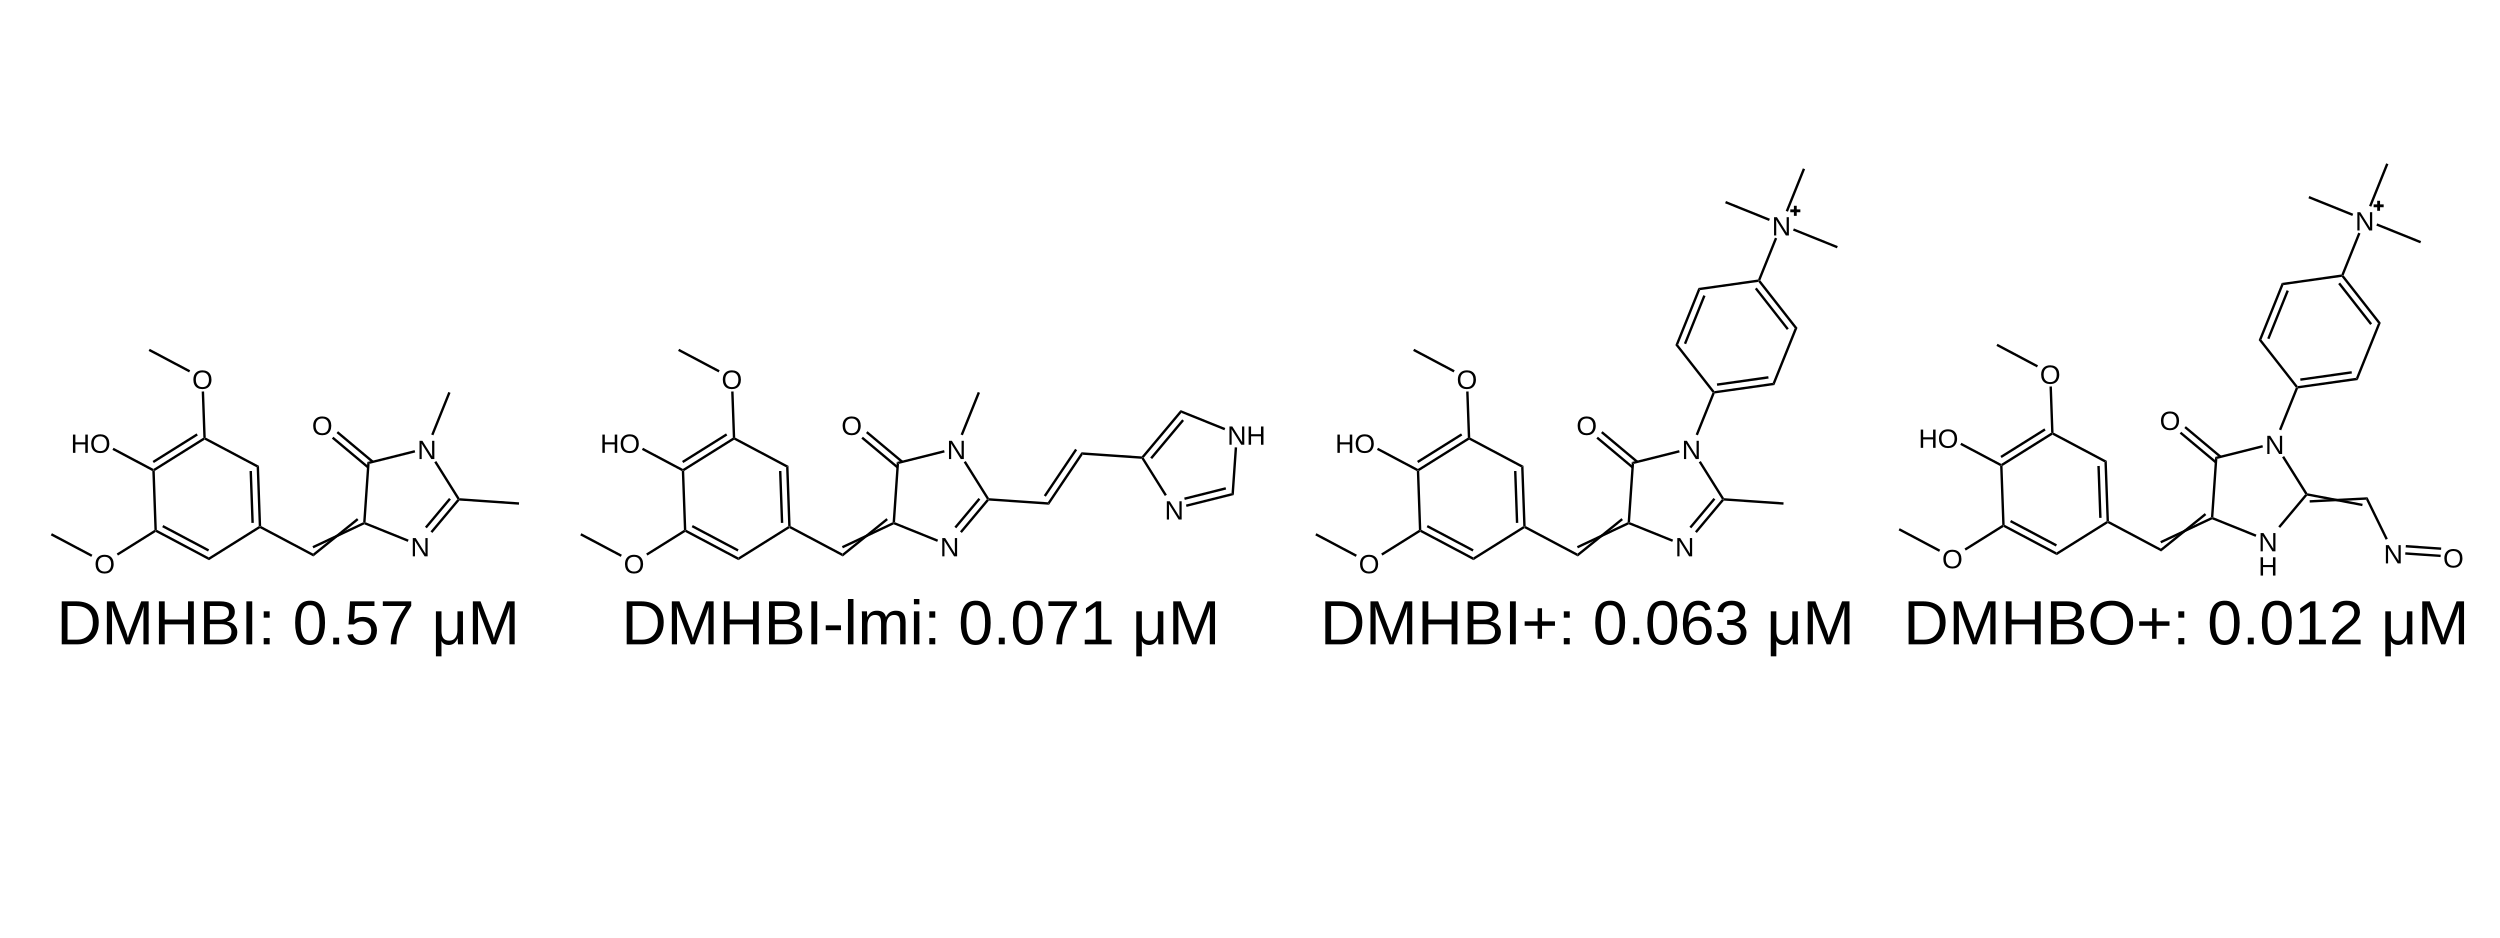
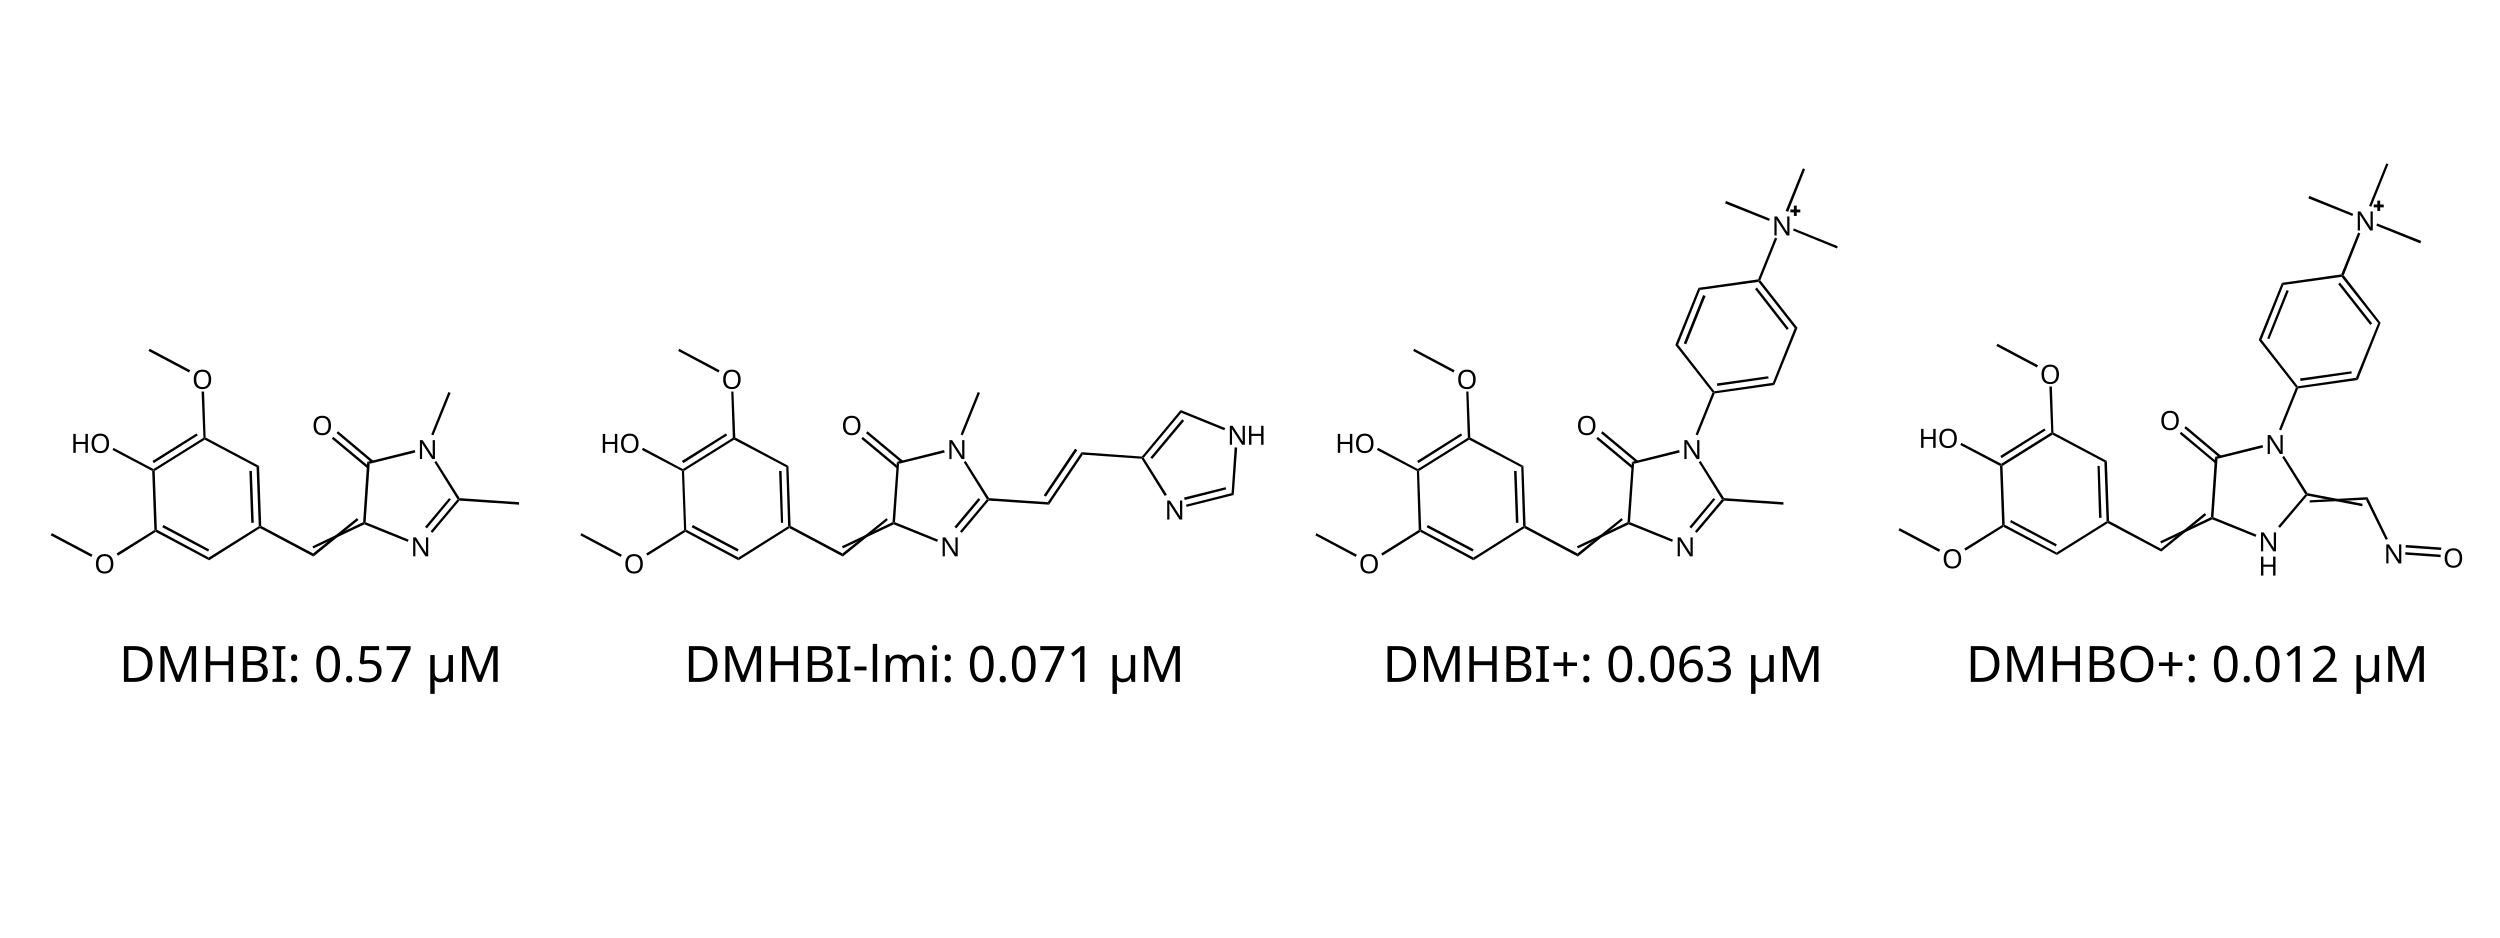
- <svg xmlns="http://www.w3.org/2000/svg" id="图层_1" data-name="图层 1" viewBox="0 0 800 300">
-   <defs>
-     <style>.cls-1,.cls-2{isolation:isolate;}.cls-2{font-size:8.5px;}.cls-2,.cls-4{font-family:ArialMT, Arial;}.cls-3{fill:none;stroke:#000;stroke-miterlimit:3.87;stroke-width:0.91px;}.cls-4{font-size:20px;}</style>
-   </defs>
-   <polygon points="313.6 125.71 308.12 139.31 307.76 139.16 307.4 139.02 312.88 125.42 313.24 125.56 313.6 125.71" />
-   <g class="cls-1">
-     <text class="cls-2" transform="translate(302.97 146.9)">N</text>
-   </g>
-   <polygon points="309.05 147.53 316.49 159.42 316.27 159.79 315.8 159.76 308.39 147.94 308.72 147.74 309.05 147.53" />
-   <g class="cls-1">
-     <text class="cls-2" transform="translate(300.82 178.02)">N</text>
-   </g>
-   <polygon points="299.9 173.39 286.01 167.79 286 167.38 286.41 167.12 300.19 172.68 300.05 173.03 299.9 173.39" />
-   <polygon points="286.01 167.79 269.73 175.46 269.57 175.11 269.4 174.76 285.63 167.12 286 167.38 286.01 167.79" />
-   <polygon points="284.14 166.42 269.7 178.07 269.66 177.61 269.62 177.15 283.66 165.82 283.9 166.12 284.14 166.42" />
-   <polygon points="269.7 178.07 252.64 169.02 252.62 168.57 253 168.34 269.62 177.15 269.66 177.61 269.7 178.07" />
-   <polygon points="249.88 167.34 249.28 150.74 249.66 150.72 250.05 150.71 250.65 167.31 250.26 167.32 249.88 167.34" />
-   <polygon points="252.23 168.37 251.55 149.54 251.93 149.3 252.31 149.07 253 168.34 252.62 168.57 252.23 168.37" />
-   <polygon points="251.55 149.54 234.91 140.71 234.89 140.27 235.27 140.03 252.31 149.07 251.93 149.3 251.55 149.54" />
-   <polygon points="234.91 140.71 218.94 150.71 218.55 150.5 218.53 150.06 234.5 140.06 234.89 140.27 234.91 140.71" />
-   <polygon points="232.74 139.34 218.66 148.16 218.45 147.83 218.25 147.51 232.33 138.69 232.53 139.01 232.74 139.34" />
-   <polygon points="218.94 150.71 219.62 169.54 219.24 169.78 218.85 169.57 218.17 150.74 218.55 150.5 218.94 150.71" />
-   <polygon points="221.69 168.02 236.36 175.8 236.18 176.14 236 176.48 221.33 168.7 221.51 168.36 221.69 168.02" />
-   <polygon points="219.62 169.54 236.26 178.37 236.28 178.81 236.29 179.26 219.26 170.22 219.24 169.78 219.62 169.54" />
-   <polygon points="236.26 178.37 252.23 168.37 252.62 168.57 252.64 169.02 236.29 179.26 236.28 178.81 236.26 178.37" />
-   <polygon points="219.26 170.22 207.18 177.78 206.98 177.46 206.77 177.13 218.85 169.57 219.24 169.78 219.26 170.22" />
-   <g class="cls-1">
-     <text class="cls-2" transform="translate(199.59 183.46)">O</text>
-   </g>
-   <polygon points="198.64 178.19 185.68 171.32 185.86 170.98 186.04 170.63 199 177.51 198.82 177.85 198.64 178.19" />
-   <polygon points="218.17 150.74 205.41 143.97 205.59 143.63 205.77 143.29 218.53 150.06 218.55 150.5 218.17 150.74" />
-   <g class="cls-1">
-     <text class="cls-2" transform="translate(192.06 144.91)">H</text>
-     <text class="cls-2" transform="translate(198.21 144.91)">O</text>
-   </g>
-   <polygon points="234.5 140.06 233.97 125.3 234.35 125.28 234.74 125.27 235.27 140.03 234.89 140.27 234.5 140.06" />
-   <g class="cls-1">
-     <text class="cls-2" transform="translate(230.89 124.44)">O</text>
-   </g>
-   <polygon points="229.94 119.17 216.98 112.3 217.16 111.96 217.34 111.62 230.3 118.49 230.12 118.83 229.94 119.17" />
-   <polygon points="285.63 167.12 286.96 147.83 287.33 148.13 287.69 148.44 286.41 167.12 286 167.38 285.63 167.12" />
-   <polygon points="286.98 149.86 275.63 140.35 275.88 140.06 276.13 139.76 287.48 149.27 287.23 149.56 286.98 149.86" />
-   <polygon points="288.47 148.08 277.12 138.58 277.36 138.28 277.61 137.99 288.96 147.49 288.72 147.79 288.47 148.08" />
-   <g class="cls-1">
-     <text class="cls-2" transform="translate(269.23 139.2)">O</text>
-   </g>
-   <polygon points="286.96 147.83 302.1 144.04 302.19 144.41 302.29 144.79 287.69 148.44 287.33 148.13 286.96 147.83" />
-   <polygon points="305.41 168.56 313.12 159.35 313.42 159.6 313.71 159.85 306 169.05 305.71 168.81 305.41 168.56" />
-   <polygon points="307.19 170.04 315.8 159.76 316.27 159.79 316.44 160.19 307.78 170.54 307.48 170.29 307.19 170.04" />
-   <polygon points="316.49 159.42 335.31 160.72 335.51 161.12 335.7 161.52 316.44 160.19 316.27 159.79 316.49 159.42" />
-   <polygon points="346.08 144.72 365.35 146.05 365.52 146.45 365.3 146.82 346.47 145.53 346.28 145.13 346.08 144.72" />
-   <polygon points="346.47 145.53 335.7 161.52 335.51 161.12 335.31 160.72 346.08 144.72 346.28 145.13 346.47 145.53" />
-   <polygon points="344.68 144.05 334.66 158.94 334.34 158.72 334.02 158.51 344.04 143.62 344.36 143.83 344.68 144.05" />
-   <polygon points="365.99 146.49 373.39 158.3 373.07 158.51 372.74 158.71 365.3 146.82 365.52 146.45 365.99 146.49" />
-   <g class="cls-1">
-     <text class="cls-2" transform="translate(372.68 166.24)">N</text>
-   </g>
-   <polygon points="394.09 157.81 395.11 143.14 395.49 143.16 395.88 143.19 394.82 158.42 394.46 158.12 394.09 157.81" />
-   <g class="cls-1">
-     <text class="cls-2" transform="translate(392.72 142.32)">N</text>
-     <text class="cls-2" transform="translate(398.86 142.32)">H</text>
-   </g>
-   <polygon points="391.8 137.69 378.02 132.13 377.9 131.67 377.78 131.21 392.09 136.97 391.94 137.33 391.8 137.69" />
-   <polygon points="365.35 146.05 377.78 131.21 377.9 131.67 378.02 132.13 365.99 146.49 365.52 146.45 365.35 146.05" />
-   <polygon points="368.07 146.4 378.3 134.19 378.59 134.44 378.89 134.69 368.67 146.9 368.37 146.65 368.07 146.4" />
-   <polygon points="394.82 158.42 379.69 162.21 379.59 161.84 379.5 161.46 394.09 157.81 394.46 158.12 394.82 158.42" />
-   <polygon points="392.36 156.65 379.13 159.97 379.03 159.59 378.94 159.22 392.17 155.9 392.27 156.28 392.36 156.65" />
-   <polygon points="144.17 125.71 138.69 139.31 138.34 139.16 137.98 139.02 143.46 125.42 143.81 125.56 144.17 125.71" />
-   <g class="cls-1">
-     <text class="cls-2" transform="translate(133.54 146.9)">N</text>
-   </g>
-   <polygon points="139.62 147.53 147.07 159.42 146.84 159.79 146.37 159.76 138.97 147.94 139.29 147.74 139.62 147.53" />
-   <polygon points="117.54 147.83 132.67 144.04 132.77 144.41 132.86 144.79 118.27 148.44 117.9 148.13 117.54 147.83" />
-   <g class="cls-1">
-     <text class="cls-2" transform="translate(131.39 178.02)">N</text>
-   </g>
-   <polygon points="130.48 173.39 116.59 167.79 116.58 167.38 116.98 167.12 130.77 172.68 130.62 173.03 130.48 173.39" />
-   <polygon points="116.59 167.79 100.31 175.46 100.14 175.11 99.98 174.76 116.21 167.12 116.58 167.38 116.59 167.79" />
-   <polygon points="114.72 166.42 100.28 178.07 100.23 177.61 100.19 177.15 114.23 165.82 114.48 166.12 114.72 166.42" />
-   <polygon points="116.21 167.12 117.54 147.83 117.9 148.13 118.27 148.44 116.98 167.12 116.58 167.38 116.21 167.12" />
-   <polygon points="100.28 178.07 83.21 169.02 83.19 168.57 83.57 168.34 100.19 177.15 100.23 177.61 100.28 178.07" />
-   <polygon points="80.45 167.34 79.85 150.74 80.24 150.72 80.62 150.71 81.22 167.31 80.83 167.32 80.45 167.34" />
-   <polygon points="82.8 168.37 82.13 149.54 82.5 149.3 82.88 149.07 83.57 168.34 83.19 168.57 82.8 168.37" />
-   <polygon points="66.83 178.37 82.8 168.37 83.19 168.57 83.21 169.02 66.87 179.26 66.85 178.81 66.83 178.37" />
-   <polygon points="82.13 149.54 65.48 140.71 65.47 140.27 65.84 140.03 82.88 149.07 82.5 149.3 82.13 149.54" />
-   <polygon points="65.48 140.71 49.52 150.71 49.12 150.5 49.11 150.06 65.07 140.06 65.47 140.27 65.48 140.71" />
-   <polygon points="63.31 139.34 49.23 148.16 49.03 147.83 48.82 147.51 62.9 138.69 63.1 139.01 63.31 139.34" />
-   <polygon points="65.07 140.06 64.54 125.3 64.93 125.28 65.31 125.27 65.84 140.03 65.47 140.27 65.07 140.06" />
-   <polygon points="49.52 150.71 50.19 169.54 49.81 169.78 49.42 169.57 48.74 150.74 49.12 150.5 49.52 150.71" />
-   <polygon points="48.74 150.74 35.98 143.97 36.16 143.63 36.35 143.29 49.11 150.06 49.12 150.5 48.74 150.74" />
-   <polygon points="52.26 168.02 66.94 175.8 66.75 176.14 66.57 176.48 51.9 168.7 52.08 168.36 52.26 168.02" />
-   <polygon points="50.19 169.54 66.83 178.37 66.85 178.81 66.87 179.26 49.83 170.22 49.81 169.78 50.19 169.54" />
-   <polygon points="49.83 170.22 37.76 177.78 37.55 177.46 37.35 177.13 49.42 169.57 49.81 169.78 49.83 170.22" />
-   <g class="cls-1">
-     <text class="cls-2" transform="translate(30.17 183.46)">O</text>
-   </g>
-   <polygon points="29.21 178.19 16.25 171.32 16.43 170.98 16.62 170.63 29.57 177.51 29.39 177.85 29.21 178.19" />
-   <g class="cls-1">
-     <text class="cls-2" transform="translate(22.64 144.91)">H</text>
-     <text class="cls-2" transform="translate(28.78 144.91)">O</text>
-   </g>
-   <g class="cls-1">
-     <text class="cls-2" transform="translate(61.47 124.44)">O</text>
-   </g>
-   <polygon points="60.51 119.17 47.55 112.3 47.74 111.96 47.92 111.62 60.87 118.49 60.69 118.83 60.51 119.17" />
-   <polygon points="117.56 149.86 106.2 140.35 106.45 140.06 106.7 139.76 118.05 149.27 117.8 149.56 117.56 149.86" />
-   <polygon points="119.04 148.08 107.69 138.58 107.94 138.28 108.19 137.99 119.54 147.49 119.29 147.79 119.04 148.08" />
-   <g class="cls-1">
-     <text class="cls-2" transform="translate(99.81 139.2)">O</text>
-   </g>
-   <polygon points="147.07 159.42 166.11 160.74 166.08 161.12 166.06 161.51 147.01 160.19 146.84 159.79 147.07 159.42" />
-   <polygon points="135.99 168.56 143.69 159.35 143.99 159.6 144.29 159.84 136.58 169.05 136.28 168.81 135.99 168.56" />
-   <polygon points="137.76 170.04 146.37 159.76 146.84 159.79 147.01 160.19 138.35 170.54 138.06 170.29 137.76 170.04" />
-   <polygon points="587.81 79.46 573.76 73.8 573.9 73.45 574.05 73.09 588.1 78.75 587.95 79.1 587.81 79.46" />
-   <g class="cls-1">
-     <text class="cls-2" transform="translate(566.99 75.34)">N</text>
-   </g>
-   <polygon points="566.08 70.71 552.03 65.05 552.17 64.69 552.32 64.33 566.37 69.99 566.22 70.35 566.08 70.71" />
-   <polygon points="571.43 67.47 576.91 53.87 577.27 54.01 577.63 54.16 572.15 67.75 571.79 67.61 571.43 67.47" />
-   <polygon points="568.69 76.33 563.3 89.72 562.86 89.79 562.58 89.44 567.98 76.04 568.34 76.19 568.69 76.33" />
-   <polygon points="563.3 89.72 575.19 104.91 574.75 104.97 574.3 105.03 562.69 90.2 562.86 89.79 563.3 89.72" />
-   <polygon points="562.16 92.03 572.4 105.11 572.1 105.34 571.8 105.58 561.56 92.5 561.86 92.27 562.16 92.03" />
-   <polygon points="575.19 104.91 567.82 123.21 567.54 122.86 567.27 122.51 574.3 105.03 574.75 104.97 575.19 104.91" />
-   <polygon points="567.82 123.21 548.72 125.91 548.45 125.56 548.61 125.15 567.27 122.51 567.54 122.86 567.82 123.21" />
-   <polygon points="565.95 121.14 549.5 123.47 549.45 123.08 549.39 122.7 565.84 120.37 565.89 120.75 565.95 121.14" />
-   <polygon points="548 125.63 536.12 110.44 536.56 110.38 537 110.32 548.61 125.15 548.45 125.56 548 125.63" />
-   <polygon points="536.12 110.44 543.49 92.14 543.76 92.49 544.04 92.84 537 110.32 536.56 110.38 536.12 110.44" />
-   <polygon points="538.85 109.86 545.05 94.45 545.41 94.59 545.77 94.74 539.56 110.15 539.2 110 538.85 109.86" />
-   <polygon points="543.49 92.14 562.58 89.44 562.86 89.79 562.69 90.2 544.04 92.84 543.76 92.49 543.49 92.14" />
-   <polygon points="548.72 125.91 543.33 139.31 542.97 139.16 542.61 139.02 548 125.63 548.45 125.56 548.72 125.91" />
-   <g class="cls-1">
-     <text class="cls-2" transform="translate(538.17 146.9)">N</text>
-   </g>
-   <polygon points="544.25 147.53 551.7 159.42 551.48 159.79 551 159.76 543.6 147.94 543.93 147.74 544.25 147.53" />
-   <g class="cls-1">
-     <text class="cls-2" transform="translate(536.03 178.02)">N</text>
-   </g>
-   <polygon points="535.11 173.39 521.22 167.79 521.21 167.37 521.61 167.12 535.4 172.68 535.25 173.03 535.11 173.39" />
-   <polygon points="521.22 167.79 504.94 175.46 504.77 175.11 504.61 174.76 520.84 167.12 521.21 167.37 521.22 167.79" />
-   <polygon points="519.35 166.42 504.91 178.07 504.87 177.61 504.82 177.15 518.87 165.82 519.11 166.12 519.35 166.42" />
-   <polygon points="504.91 178.07 487.84 169.02 487.83 168.57 488.21 168.34 504.82 177.15 504.87 177.61 504.91 178.07" />
-   <polygon points="485.08 167.34 484.49 150.74 484.87 150.72 485.26 150.71 485.85 167.31 485.47 167.32 485.08 167.34" />
-   <polygon points="487.44 168.37 486.76 149.54 487.13 149.3 487.51 149.07 488.21 168.34 487.83 168.57 487.44 168.37" />
-   <polygon points="486.76 149.54 470.11 140.71 470.1 140.27 470.48 140.03 487.51 149.07 487.13 149.3 486.76 149.54" />
-   <polygon points="470.11 140.71 454.15 150.71 453.75 150.5 453.74 150.06 469.7 140.06 470.1 140.27 470.11 140.71" />
-   <polygon points="467.94 139.34 453.86 148.16 453.66 147.83 453.45 147.5 467.53 138.69 467.74 139.01 467.94 139.34" />
-   <polygon points="454.15 150.71 454.82 169.54 454.45 169.78 454.05 169.57 453.38 150.74 453.75 150.5 454.15 150.71" />
-   <polygon points="456.89 168.02 471.57 175.8 471.39 176.14 471.21 176.48 456.53 168.7 456.71 168.36 456.89 168.02" />
-   <polygon points="454.82 169.54 471.47 178.37 471.48 178.81 471.5 179.26 454.46 170.22 454.45 169.78 454.82 169.54" />
-   <polygon points="471.47 178.37 487.44 168.37 487.83 168.57 487.84 169.02 471.5 179.26 471.48 178.81 471.47 178.37" />
-   <polygon points="454.46 170.22 442.39 177.78 442.18 177.46 441.98 177.13 454.05 169.57 454.45 169.78 454.46 170.22" />
-   <g class="cls-1">
-     <text class="cls-2" transform="translate(434.8 183.46)">O</text>
-   </g>
-   <polygon points="433.84 178.19 420.89 171.32 421.07 170.98 421.25 170.63 434.21 177.51 434.02 177.85 433.84 178.19" />
-   <polygon points="453.38 150.74 440.62 143.97 440.8 143.63 440.98 143.29 453.74 150.06 453.75 150.5 453.38 150.74" />
-   <g class="cls-1">
-     <text class="cls-2" transform="translate(427.27 144.91)">H</text>
-     <text class="cls-2" transform="translate(433.41 144.91)">O</text>
-   </g>
-   <polygon points="469.7 140.06 469.17 125.3 469.56 125.28 469.94 125.27 470.48 140.03 470.1 140.27 469.7 140.06" />
-   <g class="cls-1">
-     <text class="cls-2" transform="translate(466.1 124.44)">O</text>
-   </g>
-   <polygon points="465.14 119.17 452.19 112.3 452.37 111.96 452.55 111.62 465.51 118.49 465.33 118.83 465.14 119.17" />
-   <polygon points="520.84 167.12 522.17 147.83 522.53 148.13 522.9 148.44 521.61 167.12 521.21 167.37 520.84 167.12" />
-   <polygon points="522.19 149.86 510.84 140.35 511.08 140.06 511.33 139.76 522.68 149.27 522.44 149.56 522.19 149.86" />
-   <polygon points="523.67 148.08 512.32 138.58 512.57 138.28 512.82 137.99 524.17 147.49 523.92 147.79 523.67 148.08" />
-   <g class="cls-1">
-     <text class="cls-2" transform="translate(504.44 139.2)">O</text>
-   </g>
-   <polygon points="522.17 147.83 537.3 144.04 537.4 144.41 537.49 144.79 522.9 148.44 522.53 148.13 522.17 147.83" />
-   <line class="cls-3" x1="572.89" y1="67.46" x2="576.11" y2="67.46" />
-   <line class="cls-3" x1="574.5" y1="65.85" x2="574.5" y2="69.07" />
-   <polygon points="540.62 168.56 548.33 159.35 548.62 159.6 548.92 159.84 541.21 169.05 540.91 168.81 540.62 168.56" />
-   <polygon points="542.39 170.04 551 159.76 551.48 159.79 551.65 160.19 542.98 170.54 542.69 170.29 542.39 170.04" />
-   <polygon points="551.7 159.42 570.74 160.74 570.72 161.12 570.69 161.51 551.65 160.19 551.48 159.79 551.7 159.42" />
-   <polygon points="774.47 77.86 760.42 72.2 760.57 71.84 760.71 71.48 774.76 77.14 774.61 77.5 774.47 77.86" />
-   <g class="cls-1">
-     <text class="cls-2" transform="translate(753.65 73.74)">N</text>
-   </g>
-   <polygon points="752.74 69.11 738.69 63.45 738.84 63.09 738.98 62.73 753.03 68.39 752.88 68.75 752.74 69.11" />
-   <polygon points="758.1 65.86 763.57 52.26 763.93 52.41 764.29 52.55 758.81 66.15 758.45 66 758.1 65.86" />
-   <polygon points="755.35 74.73 749.96 88.12 749.52 88.18 749.25 87.83 754.64 74.44 755 74.58 755.35 74.73" />
-   <polygon points="749.96 88.12 761.85 103.3 761.41 103.37 760.97 103.43 749.35 88.6 749.52 88.18 749.96 88.12" />
-   <polygon points="748.83 90.42 759.07 103.5 758.76 103.74 758.46 103.98 748.22 90.9 748.52 90.66 748.83 90.42" />
-   <polygon points="761.85 103.3 754.48 121.61 754.2 121.25 753.93 120.9 760.97 103.43 761.41 103.37 761.85 103.3" />
-   <polygon points="754.48 121.61 735.38 124.31 735.11 123.96 735.27 123.55 753.93 120.9 754.2 121.25 754.48 121.61" />
-   <polygon points="752.61 119.53 736.16 121.86 736.11 121.48 736.05 121.1 752.5 118.77 752.55 119.15 752.61 119.53" />
-   <polygon points="734.67 124.02 722.78 108.84 723.22 108.78 723.66 108.71 735.27 123.55 735.11 123.96 734.67 124.02" />
-   <polygon points="722.78 108.84 730.15 90.54 730.43 90.89 730.7 91.24 723.66 108.71 723.22 108.78 722.78 108.84" />
-   <polygon points="725.51 108.26 731.72 92.85 732.07 92.99 732.43 93.14 726.22 108.54 725.87 108.4 725.51 108.26" />
-   <polygon points="730.15 90.54 749.25 87.83 749.52 88.18 749.35 88.6 730.7 91.24 730.43 90.89 730.15 90.54" />
-   <polygon points="735.38 124.31 729.99 137.7 729.63 137.56 729.27 137.41 734.67 124.02 735.11 123.96 735.38 124.31" />
-   <g class="cls-1">
-     <text class="cls-2" transform="translate(724.83 145.29)">N</text>
-   </g>
-   <polygon points="730.92 145.93 738.38 157.84 738.14 158.19 737.66 158.16 730.26 146.34 730.59 146.14 730.92 145.93" />
-   <polygon points="738.38 157.84 756.05 161.21 755.98 161.59 755.91 161.97 738.29 158.61 738.14 158.19 738.38 157.84" />
-   <polygon points="739.08 160.06 757.61 159.12 757.38 159.51 757.14 159.91 739.12 160.83 739.1 160.44 739.08 160.06" />
-   <polygon points="757.61 159.12 764.1 172.38 763.75 172.55 763.41 172.72 757.14 159.91 757.38 159.51 757.61 159.12" />
-   <g class="cls-1">
-     <text class="cls-2" transform="translate(762.78 180.28)">N</text>
-   </g>
-   <polygon points="769.88 174.41 781.2 175.19 781.17 175.57 781.14 175.96 769.82 175.18 769.85 174.79 769.88 174.41" />
-   <polygon points="769.72 176.72 781.04 177.5 781.01 177.88 780.98 178.27 769.66 177.49 769.69 177.1 769.72 176.72" />
-   <g class="cls-1">
-     <text class="cls-2" transform="translate(781.78 181.61)">O</text>
-   </g>
-   <polygon points="738.29 158.61 729.64 168.93 729.35 168.69 729.05 168.44 737.66 158.16 738.14 158.19 738.29 158.61" />
-   <g class="cls-1">
-     <text class="cls-2" transform="translate(722.69 176.42)">N</text>
-   </g>
-   <g class="cls-1">
-     <text class="cls-2" transform="translate(722.69 184.18)">H</text>
-   </g>
-   <polygon points="721.77 171.79 707.88 166.19 707.87 165.77 708.27 165.52 722.06 171.07 721.92 171.43 721.77 171.79" />
-   <polygon points="707.88 166.19 691.6 173.86 691.44 173.51 691.27 173.16 707.5 165.52 707.87 165.77 707.88 166.19" />
-   <polygon points="706.01 164.81 691.57 176.47 691.53 176.01 691.48 175.55 705.53 164.21 705.77 164.51 706.01 164.81" />
-   <polygon points="691.57 176.47 674.51 167.41 674.49 166.97 674.87 166.73 691.48 175.55 691.53 176.01 691.57 176.47" />
-   <polygon points="671.74 165.73 671.15 149.13 671.53 149.12 671.92 149.1 672.51 165.7 672.13 165.72 671.74 165.73" />
-   <polygon points="674.1 166.76 673.42 147.94 673.8 147.7 674.17 147.46 674.87 166.73 674.49 166.97 674.1 166.76" />
-   <polygon points="673.42 147.94 656.78 139.11 656.76 138.66 657.14 138.43 674.17 147.46 673.8 147.7 673.42 147.94" />
-   <polygon points="656.78 139.11 640.81 149.11 640.42 148.9 640.4 148.45 656.37 138.45 656.76 138.66 656.78 139.11" />
-   <polygon points="654.61 137.74 640.52 146.56 640.32 146.23 640.12 145.9 654.2 137.08 654.4 137.41 654.61 137.74" />
-   <polygon points="640.81 149.11 641.49 167.94 641.11 168.17 640.72 167.96 640.04 149.13 640.42 148.9 640.81 149.11" />
-   <polygon points="643.55 166.41 658.23 174.19 658.05 174.54 657.87 174.88 643.19 167.09 643.38 166.75 643.55 166.41" />
-   <polygon points="641.49 167.94 658.13 176.76 658.15 177.21 658.16 177.65 641.13 168.62 641.11 168.17 641.49 167.94" />
-   <polygon points="658.13 176.76 674.1 166.76 674.49 166.97 674.51 167.41 658.16 177.65 658.15 177.21 658.13 176.76" />
-   <polygon points="641.13 168.62 629.05 176.18 628.85 175.85 628.64 175.53 640.72 167.96 641.11 168.17 641.13 168.62" />
-   <g class="cls-1">
-     <text class="cls-2" transform="translate(621.46 181.85)">O</text>
-   </g>
-   <polygon points="620.51 176.59 607.55 169.71 607.73 169.37 607.91 169.03 620.87 175.9 620.69 176.24 620.51 176.59" />
-   <polygon points="640.04 149.13 627.28 142.37 627.46 142.03 627.64 141.69 640.4 148.45 640.42 148.9 640.04 149.13" />
-   <g class="cls-1">
-     <text class="cls-2" transform="translate(613.93 143.31)">H</text>
-     <text class="cls-2" transform="translate(620.07 143.31)">O</text>
-   </g>
-   <polygon points="656.37 138.45 655.84 123.69 656.22 123.68 656.61 123.67 657.14 138.43 656.76 138.66 656.37 138.45" />
-   <g class="cls-1">
-     <text class="cls-2" transform="translate(652.76 122.83)">O</text>
-   </g>
-   <polygon points="651.81 117.57 638.85 110.7 639.03 110.36 639.21 110.01 652.17 116.89 651.99 117.23 651.81 117.57" />
-   <polygon points="707.5 165.52 708.83 146.22 709.2 146.53 709.56 146.84 708.27 165.52 707.87 165.77 707.5 165.52" />
-   <polygon points="708.85 148.25 697.5 138.75 697.75 138.45 697.99 138.16 709.35 147.66 709.1 147.96 708.85 148.25" />
-   <polygon points="710.34 146.48 698.99 136.97 699.23 136.68 699.48 136.38 710.83 145.89 710.58 146.18 710.34 146.48" />
-   <g class="cls-1">
-     <text class="cls-2" transform="translate(691.1 137.6)">O</text>
-   </g>
-   <polygon points="708.83 146.22 723.97 142.43 724.06 142.81 724.15 143.18 709.56 146.84 709.2 146.53 708.83 146.22" />
-   <line class="cls-3" x1="759.56" y1="65.86" x2="762.77" y2="65.86" />
-   <line class="cls-3" x1="761.16" y1="64.25" x2="761.16" y2="67.46" />
-   <text class="cls-4" transform="translate(18.11 206.19)">DMHBI: 0.57 μM</text>
-   <text class="cls-4" transform="translate(198.9 206.19)">DMHBI-lmi: 0.071 μM</text>
-   <text class="cls-4" transform="translate(422.46 206.19)">DMHBI+: 0.063 μM</text>
-   <text class="cls-4" transform="translate(609.11 206.19)">DMHBO+: 0.012 μM</text>
+ <svg xmlns="http://www.w3.org/2000/svg" version="1.1" id="图层_1" x="0px" y="0px" viewBox="0 0 800 300" style="enable-background:new 0 0 800 300;" xml:space="preserve">
+   <style type="text/css">
+ 	.st0{font-family:'ArialMT';}
+ 	.st1{font-size:8.5px;}
+ 	.st2{fill:none;stroke:#000000;stroke-width:0.91;stroke-miterlimit:3.87;}
+ 	.st3{font-size:16px;}
+ </style>
+   <polygon points="313.6,125.7 308.1,139.3 307.8,139.2 307.4,139 312.9,125.4 313.2,125.6 " />
+   <g>
+     <text transform="matrix(1 0 0 1 302.97 146.9)" class="st0 st1">N</text>
+   </g>
+   <polygon points="309,147.5 316.5,159.4 316.3,159.8 315.8,159.8 308.4,147.9 308.7,147.7 " />
+   <g>
+     <text transform="matrix(1 0 0 1 300.82 178.02)" class="st0 st1">N</text>
+   </g>
+   <polygon points="299.9,173.4 286,167.8 286,167.4 286.4,167.1 300.2,172.7 300,173 " />
+   <polygon points="286,167.8 269.7,175.5 269.6,175.1 269.4,174.8 285.6,167.1 286,167.4 " />
+   <polygon points="284.1,166.4 269.7,178.1 269.7,177.6 269.6,177.1 283.7,165.8 283.9,166.1 " />
+   <polygon points="269.7,178.1 252.6,169 252.6,168.6 253,168.3 269.6,177.1 269.7,177.6 " />
+   <polygon points="249.9,167.3 249.3,150.7 249.7,150.7 250.1,150.7 250.6,167.3 250.3,167.3 " />
+   <polygon points="252.2,168.4 251.6,149.5 251.9,149.3 252.3,149.1 253,168.3 252.6,168.6 " />
+   <polygon points="251.6,149.5 234.9,140.7 234.9,140.3 235.3,140 252.3,149.1 251.9,149.3 " />
+   <polygon points="234.9,140.7 218.9,150.7 218.6,150.5 218.5,150.1 234.5,140.1 234.9,140.3 " />
+   <polygon points="232.7,139.3 218.7,148.2 218.4,147.8 218.2,147.5 232.3,138.7 232.5,139 " />
+   <polygon points="218.9,150.7 219.6,169.5 219.2,169.8 218.9,169.6 218.2,150.7 218.6,150.5 " />
+   <polygon points="221.7,168 236.4,175.8 236.2,176.1 236,176.5 221.3,168.7 221.5,168.4 " />
+   <polygon points="219.6,169.5 236.3,178.4 236.3,178.8 236.3,179.3 219.3,170.2 219.2,169.8 " />
+   <polygon points="236.3,178.4 252.2,168.4 252.6,168.6 252.6,169 236.3,179.3 236.3,178.8 " />
+   <polygon points="219.3,170.2 207.2,177.8 207,177.5 206.8,177.1 218.9,169.6 219.2,169.8 " />
+   <g>
+     <text transform="matrix(1 0 0 1 199.59 183.46)" class="st0 st1">O</text>
+   </g>
+   <polygon points="198.6,178.2 185.7,171.3 185.9,171 186,170.6 199,177.5 198.8,177.9 " />
+   <polygon points="218.2,150.7 205.4,144 205.6,143.6 205.8,143.3 218.5,150.1 218.6,150.5 " />
+   <g>
+     <text transform="matrix(1 0 0 1 192.06 144.91)" class="st0 st1">H</text>
+     <text transform="matrix(1 0 0 1 198.21 144.91)" class="st0 st1">O</text>
+   </g>
+   <polygon points="234.5,140.1 234,125.3 234.4,125.3 234.7,125.3 235.3,140 234.9,140.3 " />
+   <g>
+     <text transform="matrix(1 0 0 1 230.89 124.44)" class="st0 st1">O</text>
+   </g>
+   <polygon points="229.9,119.2 217,112.3 217.2,112 217.3,111.6 230.3,118.5 230.1,118.8 " />
+   <polygon points="285.6,167.1 287,147.8 287.3,148.1 287.7,148.4 286.4,167.1 286,167.4 " />
+   <polygon points="287,149.9 275.6,140.4 275.9,140.1 276.1,139.8 287.5,149.3 287.2,149.6 " />
+   <polygon points="288.5,148.1 277.1,138.6 277.4,138.3 277.6,138 289,147.5 288.7,147.8 " />
+   <g>
+     <text transform="matrix(1 0 0 1 269.23 139.2)" class="st0 st1">O</text>
+   </g>
+   <polygon points="287,147.8 302.1,144 302.2,144.4 302.3,144.8 287.7,148.4 287.3,148.1 " />
+   <polygon points="305.4,168.6 313.1,159.4 313.4,159.6 313.7,159.9 306,169.1 305.7,168.8 " />
+   <polygon points="307.2,170 315.8,159.8 316.3,159.8 316.4,160.2 307.8,170.5 307.5,170.3 " />
+   <polygon points="316.5,159.4 335.3,160.7 335.5,161.1 335.7,161.5 316.4,160.2 316.3,159.8 " />
+   <polygon points="346.1,144.7 365.4,146.1 365.5,146.4 365.3,146.8 346.5,145.5 346.3,145.1 " />
+   <polygon points="346.5,145.5 335.7,161.5 335.5,161.1 335.3,160.7 346.1,144.7 346.3,145.1 " />
+   <polygon points="344.7,144.1 334.7,158.9 334.3,158.7 334,158.5 344,143.6 344.4,143.8 " />
+   <polygon points="366,146.5 373.4,158.3 373.1,158.5 372.7,158.7 365.3,146.8 365.5,146.4 " />
+   <g>
+     <text transform="matrix(1 0 0 1 372.68 166.24)" class="st0 st1">N</text>
+   </g>
+   <polygon points="394.1,157.8 395.1,143.1 395.5,143.2 395.9,143.2 394.8,158.4 394.5,158.1 " />
+   <g>
+     <text transform="matrix(1 0 0 1 392.72 142.32)" class="st0 st1">N</text>
+     <text transform="matrix(1 0 0 1 398.86 142.32)" class="st0 st1">H</text>
+   </g>
+   <polygon points="391.8,137.7 378,132.1 377.9,131.7 377.8,131.2 392.1,137 391.9,137.3 " />
+   <polygon points="365.4,146.1 377.8,131.2 377.9,131.7 378,132.1 366,146.5 365.5,146.4 " />
+   <polygon points="368.1,146.4 378.3,134.2 378.6,134.4 378.9,134.7 368.7,146.9 368.4,146.6 " />
+   <polygon points="394.8,158.4 379.7,162.2 379.6,161.8 379.5,161.5 394.1,157.8 394.5,158.1 " />
+   <polygon points="392.4,156.6 379.1,160 379,159.6 378.9,159.2 392.2,155.9 392.3,156.3 " />
+   <polygon points="144.2,125.7 138.7,139.3 138.3,139.2 138,139 143.5,125.4 143.8,125.6 " />
+   <g>
+     <text transform="matrix(1 0 0 1 133.54 146.9)" class="st0 st1">N</text>
+   </g>
+   <polygon points="139.6,147.5 147.1,159.4 146.8,159.8 146.4,159.8 139,147.9 139.3,147.7 " />
+   <polygon points="117.5,147.8 132.7,144 132.8,144.4 132.9,144.8 118.3,148.4 117.9,148.1 " />
+   <g>
+     <text transform="matrix(1 0 0 1 131.39 178.02)" class="st0 st1">N</text>
+   </g>
+   <polygon points="130.5,173.4 116.6,167.8 116.6,167.4 117,167.1 130.8,172.7 130.6,173 " />
+   <polygon points="116.6,167.8 100.3,175.5 100.1,175.1 100,174.8 116.2,167.1 116.6,167.4 " />
+   <polygon points="114.7,166.4 100.3,178.1 100.2,177.6 100.2,177.1 114.2,165.8 114.5,166.1 " />
+   <polygon points="116.2,167.1 117.5,147.8 117.9,148.1 118.3,148.4 117,167.1 116.6,167.4 " />
+   <polygon points="100.3,178.1 83.2,169 83.2,168.6 83.6,168.3 100.2,177.1 100.2,177.6 " />
+   <polygon points="80.4,167.3 79.8,150.7 80.2,150.7 80.6,150.7 81.2,167.3 80.8,167.3 " />
+   <polygon points="82.8,168.4 82.1,149.5 82.5,149.3 82.9,149.1 83.6,168.3 83.2,168.6 " />
+   <polygon points="66.8,178.4 82.8,168.4 83.2,168.6 83.2,169 66.9,179.3 66.8,178.8 " />
+   <polygon points="82.1,149.5 65.5,140.7 65.5,140.3 65.8,140 82.9,149.1 82.5,149.3 " />
+   <polygon points="65.5,140.7 49.5,150.7 49.1,150.5 49.1,150.1 65.1,140.1 65.5,140.3 " />
+   <polygon points="63.3,139.3 49.2,148.2 49,147.8 48.8,147.5 62.9,138.7 63.1,139 " />
+   <polygon points="65.1,140.1 64.5,125.3 64.9,125.3 65.3,125.3 65.8,140 65.5,140.3 " />
+   <polygon points="49.5,150.7 50.2,169.5 49.8,169.8 49.4,169.6 48.7,150.7 49.1,150.5 " />
+   <polygon points="48.7,150.7 36,144 36.2,143.6 36.3,143.3 49.1,150.1 49.1,150.5 " />
+   <polygon points="52.3,168 66.9,175.8 66.8,176.1 66.6,176.5 51.9,168.7 52.1,168.4 " />
+   <polygon points="50.2,169.5 66.8,178.4 66.8,178.8 66.9,179.3 49.8,170.2 49.8,169.8 " />
+   <polygon points="49.8,170.2 37.8,177.8 37.5,177.5 37.3,177.1 49.4,169.6 49.8,169.8 " />
+   <g>
+     <text transform="matrix(1 0 0 1 30.17 183.46)" class="st0 st1">O</text>
+   </g>
+   <polygon points="29.2,178.2 16.2,171.3 16.4,171 16.6,170.6 29.6,177.5 29.4,177.9 " />
+   <g>
+     <text transform="matrix(1 0 0 1 22.64 144.91)" class="st0 st1">H</text>
+     <text transform="matrix(1 0 0 1 28.78 144.91)" class="st0 st1">O</text>
+   </g>
+   <g>
+     <text transform="matrix(1 0 0 1 61.47 124.44)" class="st0 st1">O</text>
+   </g>
+   <polygon points="60.5,119.2 47.5,112.3 47.7,112 47.9,111.6 60.9,118.5 60.7,118.8 " />
+   <polygon points="117.6,149.9 106.2,140.4 106.4,140.1 106.7,139.8 118.1,149.3 117.8,149.6 " />
+   <polygon points="119,148.1 107.7,138.6 107.9,138.3 108.2,138 119.5,147.5 119.3,147.8 " />
+   <g>
+     <text transform="matrix(1 0 0 1 99.81 139.2)" class="st0 st1">O</text>
+   </g>
+   <polygon points="147.1,159.4 166.1,160.7 166.1,161.1 166.1,161.5 147,160.2 146.8,159.8 " />
+   <polygon points="136,168.6 143.7,159.4 144,159.6 144.3,159.8 136.6,169.1 136.3,168.8 " />
+   <polygon points="137.8,170 146.4,159.8 146.8,159.8 147,160.2 138.4,170.5 138.1,170.3 " />
+   <polygon points="587.8,79.5 573.8,73.8 573.9,73.4 574,73.1 588.1,78.8 588,79.1 " />
+   <g>
+     <text transform="matrix(1 0 0 1 566.99 75.34)" class="st0 st1">N</text>
+   </g>
+   <polygon points="566.1,70.7 552,65.1 552.2,64.7 552.3,64.3 566.4,70 566.2,70.3 " />
+   <polygon points="571.4,67.5 576.9,53.9 577.3,54 577.6,54.2 572.2,67.8 571.8,67.6 " />
+   <polygon points="568.7,76.3 563.3,89.7 562.9,89.8 562.6,89.4 568,76 568.3,76.2 " />
+   <polygon points="563.3,89.7 575.2,104.9 574.8,105 574.3,105 562.7,90.2 562.9,89.8 " />
+   <polygon points="562.2,92 572.4,105.1 572.1,105.3 571.8,105.6 561.6,92.5 561.9,92.3 " />
+   <polygon points="575.2,104.9 567.8,123.2 567.5,122.9 567.3,122.5 574.3,105 574.8,105 " />
+   <polygon points="567.8,123.2 548.7,125.9 548.5,125.6 548.6,125.2 567.3,122.5 567.5,122.9 " />
+   <polygon points="566,121.1 549.5,123.5 549.5,123.1 549.4,122.7 565.8,120.4 565.9,120.8 " />
+   <polygon points="548,125.6 536.1,110.4 536.6,110.4 537,110.3 548.6,125.2 548.5,125.6 " />
+   <polygon points="536.1,110.4 543.5,92.1 543.8,92.5 544,92.8 537,110.3 536.6,110.4 " />
+   <polygon points="538.8,109.9 545,94.4 545.4,94.6 545.8,94.7 539.6,110.2 539.2,110 " />
+   <polygon points="543.5,92.1 562.6,89.4 562.9,89.8 562.7,90.2 544,92.8 543.8,92.5 " />
+   <polygon points="548.7,125.9 543.3,139.3 543,139.2 542.6,139 548,125.6 548.5,125.6 " />
+   <g>
+     <text transform="matrix(1 0 0 1 538.17 146.9)" class="st0 st1">N</text>
+   </g>
+   <polygon points="544.2,147.5 551.7,159.4 551.5,159.8 551,159.8 543.6,147.9 543.9,147.7 " />
+   <g>
+     <text transform="matrix(1 0 0 1 536.03 178.02)" class="st0 st1">N</text>
+   </g>
+   <polygon points="535.1,173.4 521.2,167.8 521.2,167.4 521.6,167.1 535.4,172.7 535.2,173 " />
+   <polygon points="521.2,167.8 504.9,175.5 504.8,175.1 504.6,174.8 520.8,167.1 521.2,167.4 " />
+   <polygon points="519.3,166.4 504.9,178.1 504.9,177.6 504.8,177.1 518.9,165.8 519.1,166.1 " />
+   <polygon points="504.9,178.1 487.8,169 487.8,168.6 488.2,168.3 504.8,177.1 504.9,177.6 " />
+   <polygon points="485.1,167.3 484.5,150.7 484.9,150.7 485.3,150.7 485.9,167.3 485.5,167.3 " />
+   <polygon points="487.4,168.4 486.8,149.5 487.1,149.3 487.5,149.1 488.2,168.3 487.8,168.6 " />
+   <polygon points="486.8,149.5 470.1,140.7 470.1,140.3 470.5,140 487.5,149.1 487.1,149.3 " />
+   <polygon points="470.1,140.7 454.1,150.7 453.8,150.5 453.7,150.1 469.7,140.1 470.1,140.3 " />
+   <polygon points="467.9,139.3 453.9,148.2 453.7,147.8 453.5,147.5 467.5,138.7 467.7,139 " />
+   <polygon points="454.1,150.7 454.8,169.5 454.5,169.8 454,169.6 453.4,150.7 453.8,150.5 " />
+   <polygon points="456.9,168 471.6,175.8 471.4,176.1 471.2,176.5 456.5,168.7 456.7,168.4 " />
+   <polygon points="454.8,169.5 471.5,178.4 471.5,178.8 471.5,179.3 454.5,170.2 454.5,169.8 " />
+   <polygon points="471.5,178.4 487.4,168.4 487.8,168.6 487.8,169 471.5,179.3 471.5,178.8 " />
+   <polygon points="454.5,170.2 442.4,177.8 442.2,177.5 442,177.1 454,169.6 454.5,169.8 " />
+   <g>
+     <text transform="matrix(1 0 0 1 434.8 183.46)" class="st0 st1">O</text>
+   </g>
+   <polygon points="433.8,178.2 420.9,171.3 421.1,171 421.2,170.6 434.2,177.5 434,177.9 " />
+   <polygon points="453.4,150.7 440.6,144 440.8,143.6 441,143.3 453.7,150.1 453.8,150.5 " />
+   <g>
+     <text transform="matrix(1 0 0 1 427.27 144.91)" class="st0 st1">H</text>
+     <text transform="matrix(1 0 0 1 433.41 144.91)" class="st0 st1">O</text>
+   </g>
+   <polygon points="469.7,140.1 469.2,125.3 469.6,125.3 469.9,125.3 470.5,140 470.1,140.3 " />
+   <g>
+     <text transform="matrix(1 0 0 1 466.1 124.44)" class="st0 st1">O</text>
+   </g>
+   <polygon points="465.1,119.2 452.2,112.3 452.4,112 452.5,111.6 465.5,118.5 465.3,118.8 " />
+   <polygon points="520.8,167.1 522.2,147.8 522.5,148.1 522.9,148.4 521.6,167.1 521.2,167.4 " />
+   <polygon points="522.2,149.9 510.8,140.4 511.1,140.1 511.3,139.8 522.7,149.3 522.4,149.6 " />
+   <polygon points="523.7,148.1 512.3,138.6 512.6,138.3 512.8,138 524.2,147.5 523.9,147.8 " />
+   <g>
+     <text transform="matrix(1 0 0 1 504.44 139.2)" class="st0 st1">O</text>
+   </g>
+   <polygon points="522.2,147.8 537.3,144 537.4,144.4 537.5,144.8 522.9,148.4 522.5,148.1 " />
+   <line class="st2" x1="572.9" y1="67.5" x2="576.1" y2="67.5" />
+   <line class="st2" x1="574.5" y1="65.8" x2="574.5" y2="69.1" />
+   <polygon points="540.6,168.6 548.3,159.4 548.6,159.6 548.9,159.8 541.2,169.1 540.9,168.8 " />
+   <polygon points="542.4,170 551,159.8 551.5,159.8 551.7,160.2 543,170.5 542.7,170.3 " />
+   <polygon points="551.7,159.4 570.7,160.7 570.7,161.1 570.7,161.5 551.7,160.2 551.5,159.8 " />
+   <polygon points="774.5,77.9 760.4,72.2 760.6,71.8 760.7,71.5 774.8,77.1 774.6,77.5 " />
+   <g>
+     <text transform="matrix(1 0 0 1 753.65 73.74)" class="st0 st1">N</text>
+   </g>
+   <polygon points="752.7,69.1 738.7,63.5 738.8,63.1 739,62.7 753,68.4 752.9,68.8 " />
+   <polygon points="758.1,65.9 763.6,52.3 763.9,52.4 764.3,52.5 758.8,66.2 758.5,66 " />
+   <polygon points="755.3,74.7 750,88.1 749.5,88.2 749.2,87.8 754.6,74.4 755,74.6 " />
+   <polygon points="750,88.1 761.8,103.3 761.4,103.4 761,103.4 749.3,88.6 749.5,88.2 " />
+   <polygon points="748.8,90.4 759.1,103.5 758.8,103.7 758.5,104 748.2,90.9 748.5,90.7 " />
+   <polygon points="761.8,103.3 754.5,121.6 754.2,121.2 753.9,120.9 761,103.4 761.4,103.4 " />
+   <polygon points="754.5,121.6 735.4,124.3 735.1,124 735.3,123.6 753.9,120.9 754.2,121.2 " />
+   <polygon points="752.6,119.5 736.2,121.9 736.1,121.5 736,121.1 752.5,118.8 752.5,119.2 " />
+   <polygon points="734.7,124 722.8,108.8 723.2,108.8 723.7,108.7 735.3,123.6 735.1,124 " />
+   <polygon points="722.8,108.8 730.2,90.5 730.4,90.9 730.7,91.2 723.7,108.7 723.2,108.8 " />
+   <polygon points="725.5,108.3 731.7,92.8 732.1,93 732.4,93.1 726.2,108.5 725.9,108.4 " />
+   <polygon points="730.2,90.5 749.2,87.8 749.5,88.2 749.3,88.6 730.7,91.2 730.4,90.9 " />
+   <polygon points="735.4,124.3 730,137.7 729.6,137.6 729.3,137.4 734.7,124 735.1,124 " />
+   <g>
+     <text transform="matrix(1 0 0 1 724.83 145.29)" class="st0 st1">N</text>
+   </g>
+   <polygon points="730.9,145.9 738.4,157.8 738.1,158.2 737.7,158.2 730.3,146.3 730.6,146.1 " />
+   <polygon points="738.4,157.8 756,161.2 756,161.6 755.9,162 738.3,158.6 738.1,158.2 " />
+   <polygon points="739.1,160.1 757.6,159.1 757.4,159.5 757.1,159.9 739.1,160.8 739.1,160.4 " />
+   <polygon points="757.6,159.1 764.1,172.4 763.8,172.6 763.4,172.7 757.1,159.9 757.4,159.5 " />
+   <g>
+     <text transform="matrix(1 0 0 1 762.78 180.28)" class="st0 st1">N</text>
+   </g>
+   <polygon points="769.9,174.4 781.2,175.2 781.2,175.6 781.1,176 769.8,175.2 769.8,174.8 " />
+   <polygon points="769.7,176.7 781,177.5 781,177.9 781,178.3 769.7,177.5 769.7,177.1 " />
+   <g>
+     <text transform="matrix(1 0 0 1 781.78 181.61)" class="st0 st1">O</text>
+   </g>
+   <polygon points="738.3,158.6 729.6,168.9 729.3,168.7 729,168.4 737.7,158.2 738.1,158.2 " />
+   <g>
+     <text transform="matrix(1 0 0 1 722.69 176.42)" class="st0 st1">N</text>
+   </g>
+   <g>
+     <text transform="matrix(1 0 0 1 722.69 184.18)" class="st0 st1">H</text>
+   </g>
+   <polygon points="721.8,171.8 707.9,166.2 707.9,165.8 708.3,165.5 722.1,171.1 721.9,171.4 " />
+   <polygon points="707.9,166.2 691.6,173.9 691.4,173.5 691.3,173.2 707.5,165.5 707.9,165.8 " />
+   <polygon points="706,164.8 691.6,176.5 691.5,176 691.5,175.6 705.5,164.2 705.8,164.5 " />
+   <polygon points="691.6,176.5 674.5,167.4 674.5,167 674.9,166.7 691.5,175.6 691.5,176 " />
+   <polygon points="671.7,165.7 671.2,149.1 671.5,149.1 671.9,149.1 672.5,165.7 672.1,165.7 " />
+   <polygon points="674.1,166.8 673.4,147.9 673.8,147.7 674.2,147.5 674.9,166.7 674.5,167 " />
+   <polygon points="673.4,147.9 656.8,139.1 656.8,138.7 657.1,138.4 674.2,147.5 673.8,147.7 " />
+   <polygon points="656.8,139.1 640.8,149.1 640.4,148.9 640.4,148.4 656.4,138.4 656.8,138.7 " />
+   <polygon points="654.6,137.7 640.5,146.6 640.3,146.2 640.1,145.9 654.2,137.1 654.4,137.4 " />
+   <polygon points="640.8,149.1 641.5,167.9 641.1,168.2 640.7,168 640,149.1 640.4,148.9 " />
+   <polygon points="643.5,166.4 658.2,174.2 658,174.5 657.9,174.9 643.2,167.1 643.4,166.8 " />
+   <polygon points="641.5,167.9 658.1,176.8 658.2,177.2 658.2,177.6 641.1,168.6 641.1,168.2 " />
+   <polygon points="658.1,176.8 674.1,166.8 674.5,167 674.5,167.4 658.2,177.6 658.2,177.2 " />
+   <polygon points="641.1,168.6 629,176.2 628.8,175.9 628.6,175.5 640.7,168 641.1,168.2 " />
+   <g>
+     <text transform="matrix(1 0 0 1 621.46 181.85)" class="st0 st1">O</text>
+   </g>
+   <polygon points="620.5,176.6 607.5,169.7 607.7,169.4 607.9,169 620.9,175.9 620.7,176.2 " />
+   <polygon points="640,149.1 627.3,142.4 627.5,142 627.6,141.7 640.4,148.4 640.4,148.9 " />
+   <g>
+     <text transform="matrix(1 0 0 1 613.93 143.31)" class="st0 st1">H</text>
+     <text transform="matrix(1 0 0 1 620.07 143.31)" class="st0 st1">O</text>
+   </g>
+   <polygon points="656.4,138.4 655.8,123.7 656.2,123.7 656.6,123.7 657.1,138.4 656.8,138.7 " />
+   <g>
+     <text transform="matrix(1 0 0 1 652.76 122.83)" class="st0 st1">O</text>
+   </g>
+   <polygon points="651.8,117.6 638.8,110.7 639,110.4 639.2,110 652.2,116.9 652,117.2 " />
+   <polygon points="707.5,165.5 708.8,146.2 709.2,146.5 709.6,146.8 708.3,165.5 707.9,165.8 " />
+   <polygon points="708.8,148.2 697.5,138.8 697.8,138.4 698,138.2 709.3,147.7 709.1,148 " />
+   <polygon points="710.3,146.5 699,137 699.2,136.7 699.5,136.4 710.8,145.9 710.6,146.2 " />
+   <g>
+     <text transform="matrix(1 0 0 1 691.1 137.6)" class="st0 st1">O</text>
+   </g>
+   <polygon points="708.8,146.2 724,142.4 724.1,142.8 724.2,143.2 709.6,146.8 709.2,146.5 " />
+   <line class="st2" x1="759.6" y1="65.9" x2="762.8" y2="65.9" />
+   <line class="st2" x1="761.2" y1="64.2" x2="761.2" y2="67.5" />
+   <text transform="matrix(1 0 0 1 38.11 218.19)" class="st0 st3">DMHBI: 0.57 μM</text>
+   <text transform="matrix(1 0 0 1 218.9 218.19)" class="st0 st3">DMHBI-lmi: 0.071 μM</text>
+   <text transform="matrix(1 0 0 1 442.46 218.19)" class="st0 st3">DMHBI+: 0.063 μM</text>
+   <text transform="matrix(1 0 0 1 629.11 218.19)" class="st0 st3">DMHBO+: 0.012 μM</text>
</svg>
